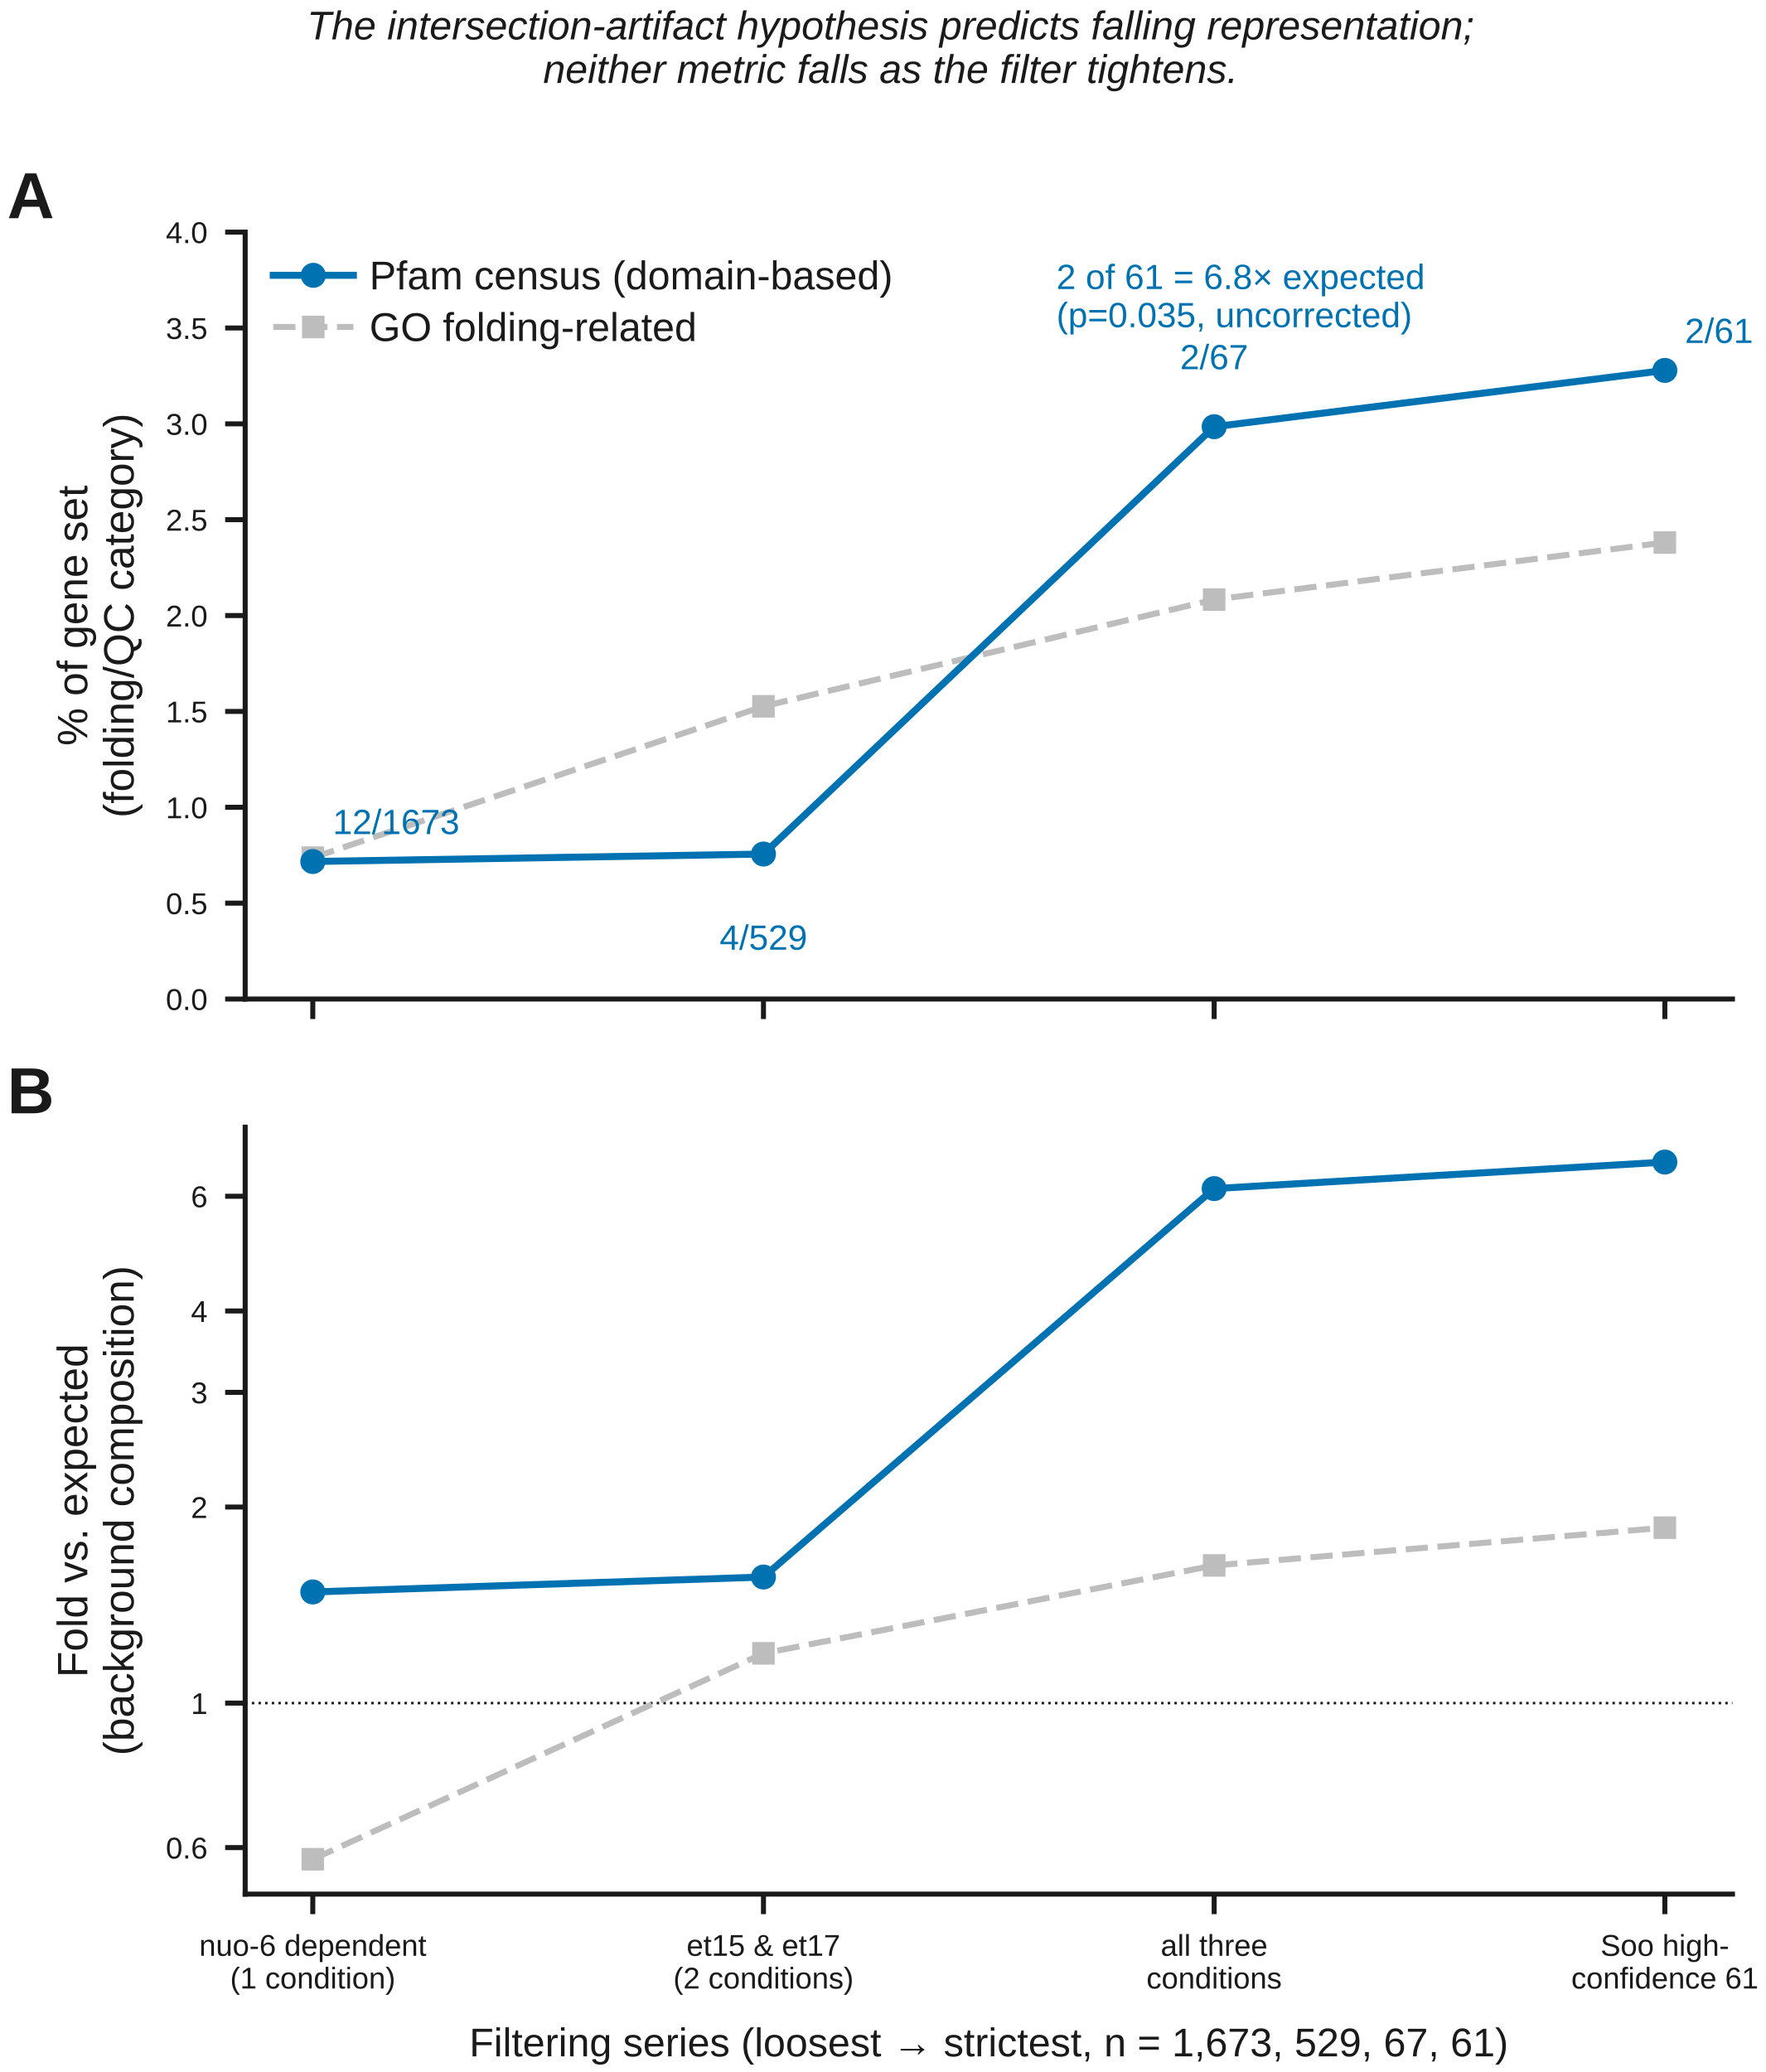
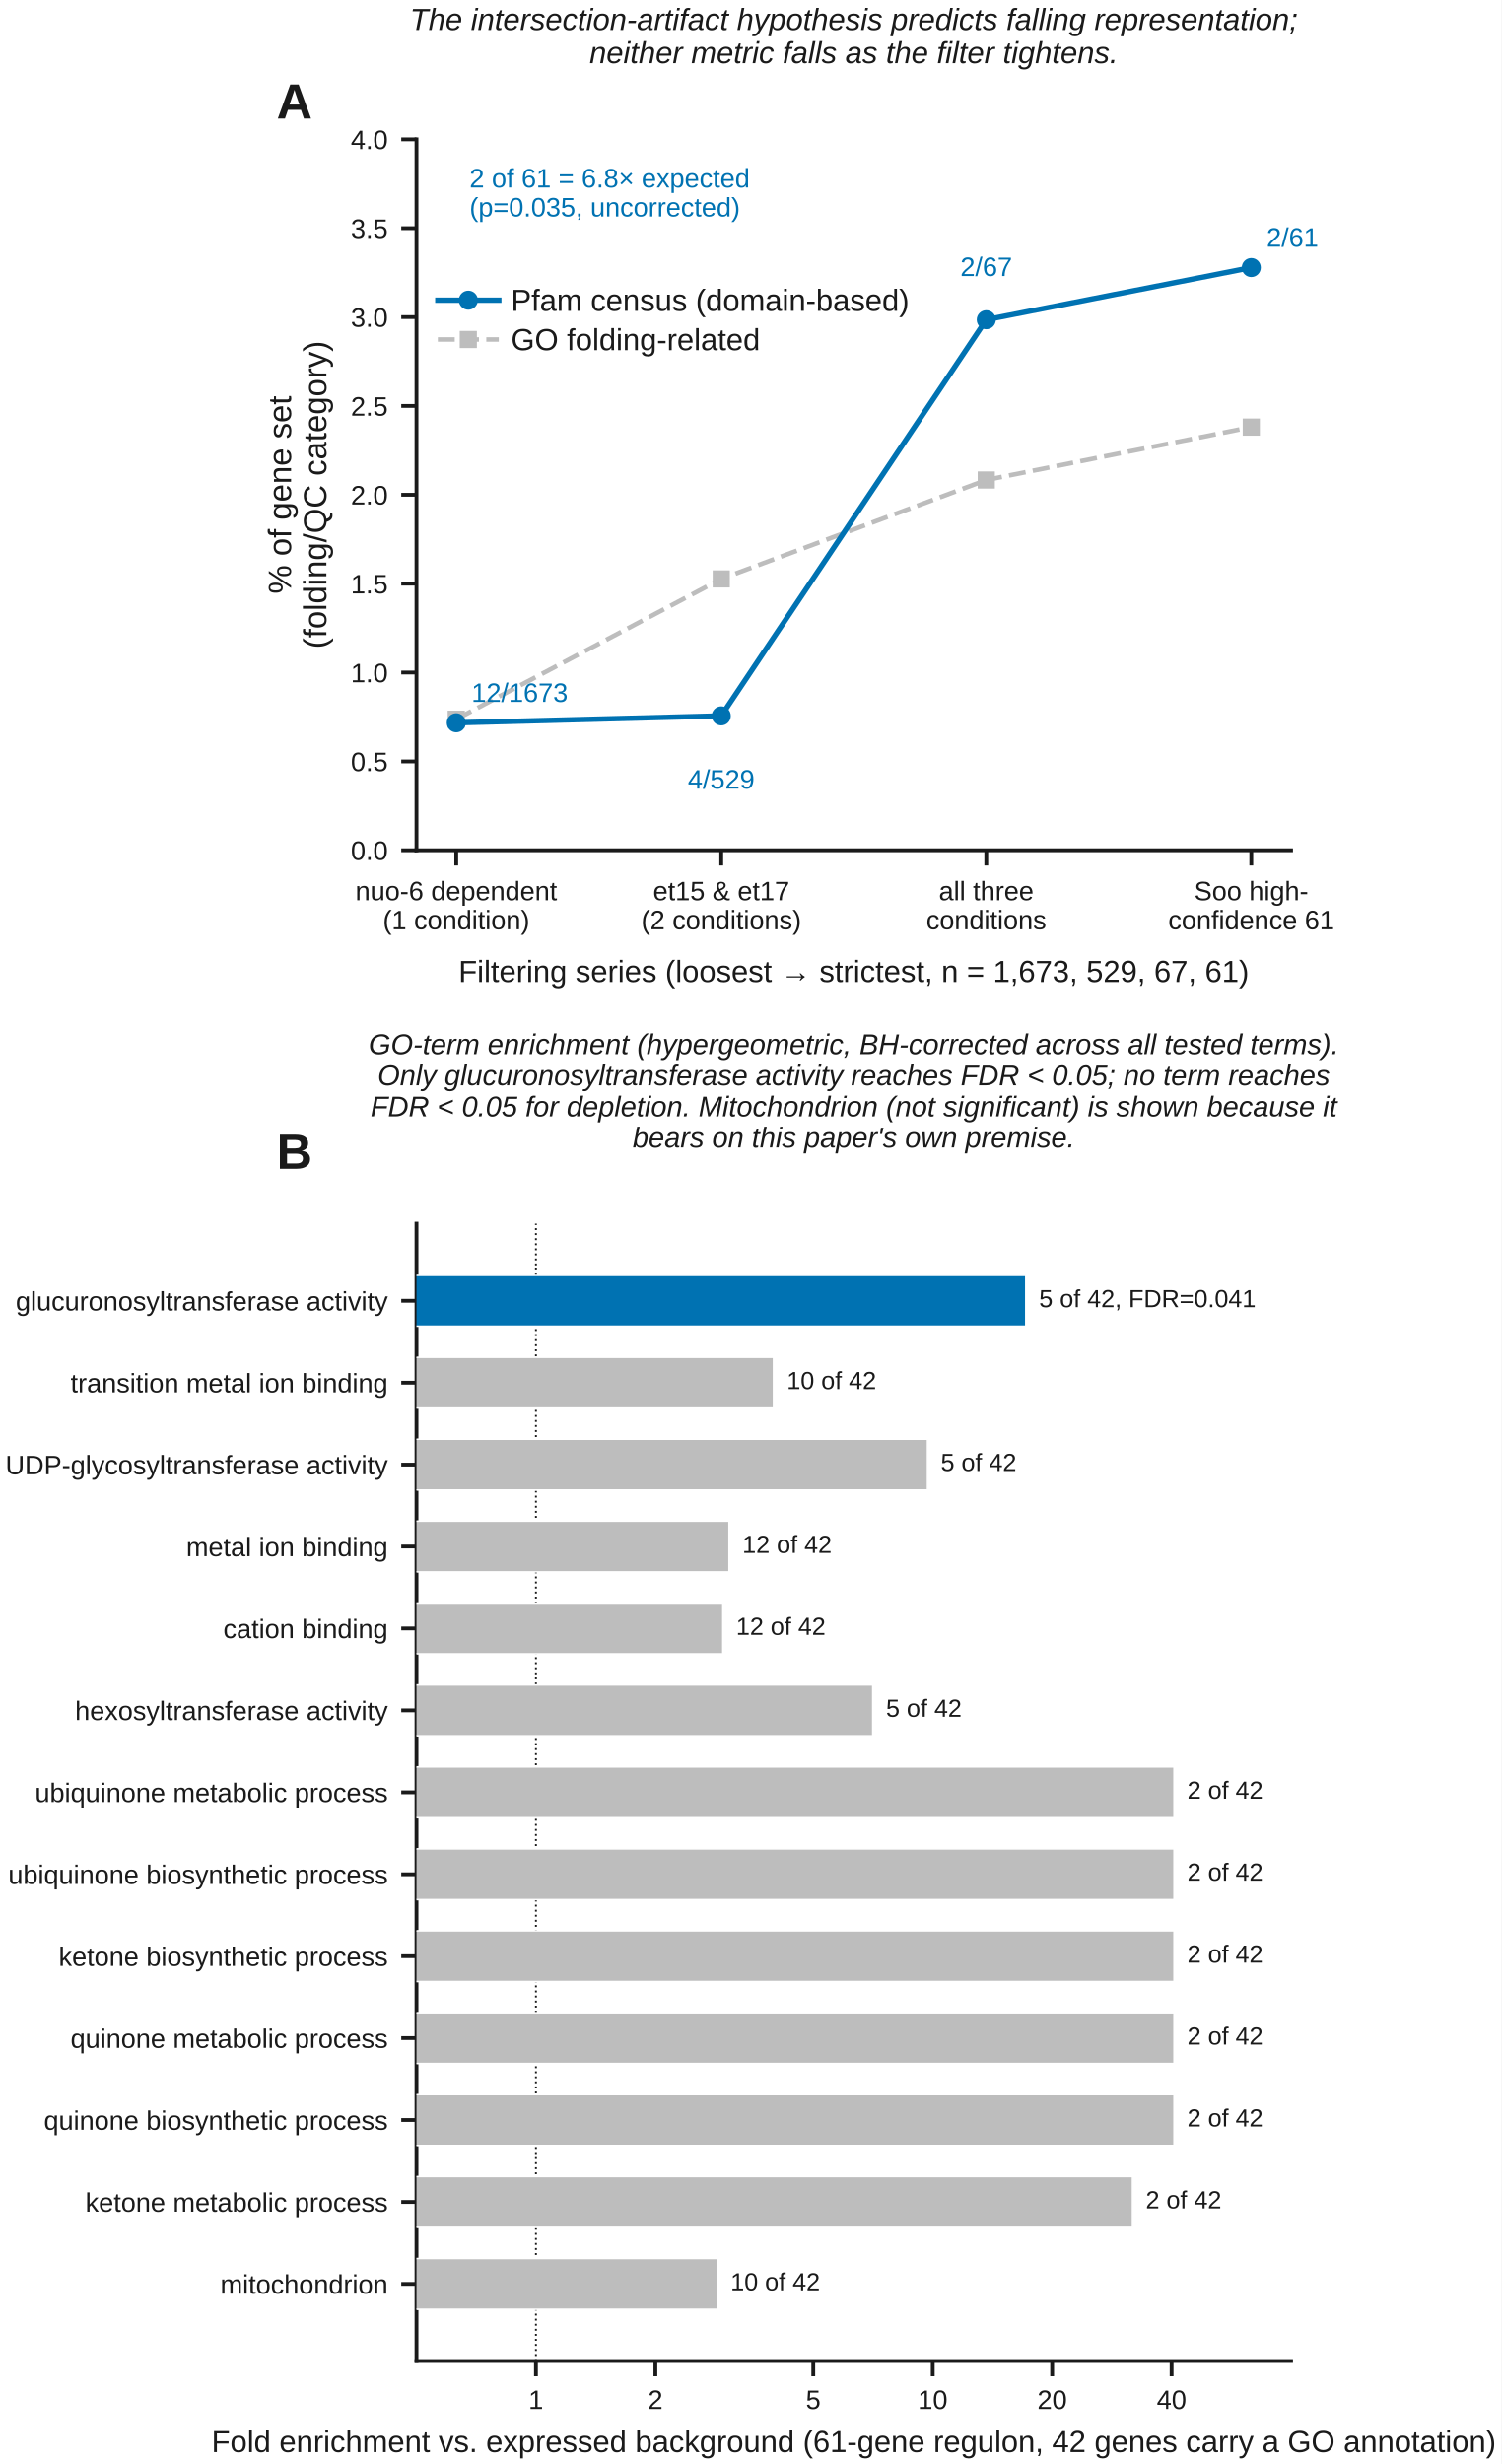
- <svg xmlns="http://www.w3.org/2000/svg" xmlns:xlink="http://www.w3.org/1999/xlink" width="352.48pt" height="413.603pt" viewBox="0 0 352.48 413.603" version="1.1">
+ <svg xmlns="http://www.w3.org/2000/svg" xmlns:xlink="http://www.w3.org/1999/xlink" width="394.018pt" height="646.592pt" viewBox="0 0 394.018 646.592" version="1.1">
  <defs>
    <style type="text/css">*{stroke-linejoin: round; stroke-linecap: butt}</style>
  </defs>
  <g id="figure_1">
    <g id="patch_1">
-       <path d="M 0 413.603  L 352.48 413.603  L 352.48 0  L 0 0  z " style="fill: #ffffff" />
+       <path d="M 0 646.592  L 394.018 646.592  L 394.018 0  L 0 0  z " style="fill: #ffffff" />
    </g>
    <g id="axes_1">
      <g id="patch_2">
-         <path d="M 48.946 199.421  L 345.857 199.421  L 345.857 46.334  L 48.946 46.334  z " style="fill: #ffffff" />
+         <path d="M 109.298 223.118  L 338.803 223.118  L 338.803 36.571  L 109.298 36.571  z " style="fill: #ffffff" />
      </g>
      <g id="matplotlib.axis_1">
        <g id="xtick_1">
          <g id="line2d_1">
            <defs>
-               <path id="m7f5054df95" d="M 0 0  L 0 4  " style="stroke: #1a1a1a" />
+               <path id="m5f5eab39fe" d="M 0 0  L 0 4  " style="stroke: #1a1a1a" />
            </defs>
            <g>
-               <use xlink:href="#m7f5054df95" x="62.442" y="199.421" style="fill: #1a1a1a; stroke: #1a1a1a" />
-             </g>
+               <use xlink:href="#m5f5eab39fe" x="119.73" y="223.118" style="fill: #1a1a1a; stroke: #1a1a1a" />
+             </g>
+           </g>
+           <g id="text_1">
+             <text style="font-size: 7px; font-family: 'Arial'; fill: #1a1a1a" transform="translate(93.26417 236.2387)">nuo-6 dependent</text>
+             <text style="font-size: 7px; font-family: 'Arial'; fill: #1a1a1a" transform="translate(100.4714 243.8574)">(1 condition)</text>
          </g>
        </g>
        <g id="xtick_2">
          <g id="line2d_2">
            <g>
-               <use xlink:href="#m7f5054df95" x="152.415" y="199.421" style="fill: #1a1a1a; stroke: #1a1a1a" />
-             </g>
+               <use xlink:href="#m5f5eab39fe" x="189.277" y="223.118" style="fill: #1a1a1a; stroke: #1a1a1a" />
+             </g>
+           </g>
+           <g id="text_2">
+             <text style="font-size: 7px; font-family: 'Arial'; fill: #1a1a1a" transform="translate(171.3753 236.2387)">et15 &amp; et17</text>
+             <text style="font-size: 7px; font-family: 'Arial'; fill: #1a1a1a" transform="translate(168.2685 243.8574)">(2 conditions)</text>
          </g>
        </g>
        <g id="xtick_3">
          <g id="line2d_3">
            <g>
-               <use xlink:href="#m7f5054df95" x="242.388" y="199.421" style="fill: #1a1a1a; stroke: #1a1a1a" />
-             </g>
+               <use xlink:href="#m5f5eab39fe" x="258.824" y="223.118" style="fill: #1a1a1a; stroke: #1a1a1a" />
+             </g>
+           </g>
+           <g id="text_3">
+             <text style="font-size: 7px; font-family: 'Arial'; fill: #1a1a1a" transform="translate(246.3736 236.2387)">all three</text>
+             <text style="font-size: 7px; font-family: 'Arial'; fill: #1a1a1a" transform="translate(243.065 243.8574)">conditions</text>
          </g>
        </g>
        <g id="xtick_4">
          <g id="line2d_4">
            <g>
-               <use xlink:href="#m7f5054df95" x="332.361" y="199.421" style="fill: #1a1a1a; stroke: #1a1a1a" />
-             </g>
-           </g>
+               <use xlink:href="#m5f5eab39fe" x="328.371" y="223.118" style="fill: #1a1a1a; stroke: #1a1a1a" />
+             </g>
+           </g>
+           <g id="text_4">
+             <text style="font-size: 7px; font-family: 'Arial'; fill: #1a1a1a" transform="translate(313.3897 236.2387)">Soo high-</text>
+             <text style="font-size: 7px; font-family: 'Arial'; fill: #1a1a1a" transform="translate(306.5784 243.8575)">confidence 61</text>
+           </g>
+         </g>
+         <g id="text_5">
+           <text style="font-size: 8px; font-family: 'Arial'; text-anchor: middle; fill: #1a1a1a" x="224.051" y="257.68" transform="rotate(-0 224.0508 257.6795)">Filtering series (loosest → strictest, n = 1,673, 529, 67, 61)</text>
        </g>
      </g>
      <g id="matplotlib.axis_2">
        <g id="ytick_1">
          <g id="line2d_5">
            <defs>
-               <path id="mc7b28909f6" d="M 0 0  L -4 0  " style="stroke: #1a1a1a" />
+               <path id="me3d85dd9b9" d="M 0 0  L -4 0  " style="stroke: #1a1a1a" />
            </defs>
            <g>
-               <use xlink:href="#mc7b28909f6" x="48.946" y="199.421" style="fill: #1a1a1a; stroke: #1a1a1a" />
-             </g>
-           </g>
-           <g id="text_1">
-             <text style="font-size: 6px; font-family: 'Arial'; text-anchor: end; fill: #1a1a1a" x="41.446" y="201.605" transform="rotate(-0 41.44573 201.605)">0.0</text>
+               <use xlink:href="#me3d85dd9b9" x="109.298" y="223.118" style="fill: #1a1a1a; stroke: #1a1a1a" />
+             </g>
+           </g>
+           <g id="text_6">
+             <text style="font-size: 7px; font-family: 'Arial'; text-anchor: end; fill: #1a1a1a" x="101.798" y="225.666" transform="rotate(-0 101.7981 225.666)">0.0</text>
          </g>
        </g>
        <g id="ytick_2">
          <g id="line2d_6">
            <g>
-               <use xlink:href="#mc7b28909f6" x="48.946" y="180.285" style="fill: #1a1a1a; stroke: #1a1a1a" />
-             </g>
-           </g>
-           <g id="text_2">
-             <text style="font-size: 6px; font-family: 'Arial'; text-anchor: end; fill: #1a1a1a" x="41.446" y="182.469" transform="rotate(-0 41.44573 182.4691)">0.5</text>
+               <use xlink:href="#me3d85dd9b9" x="109.298" y="199.8" style="fill: #1a1a1a; stroke: #1a1a1a" />
+             </g>
+           </g>
+           <g id="text_7">
+             <text style="font-size: 7px; font-family: 'Arial'; text-anchor: end; fill: #1a1a1a" x="101.798" y="202.348" transform="rotate(-0 101.7981 202.3476)">0.5</text>
          </g>
        </g>
        <g id="ytick_3">
          <g id="line2d_7">
            <g>
-               <use xlink:href="#mc7b28909f6" x="48.946" y="161.149" style="fill: #1a1a1a; stroke: #1a1a1a" />
-             </g>
-           </g>
-           <g id="text_3">
-             <text style="font-size: 6px; font-family: 'Arial'; text-anchor: end; fill: #1a1a1a" x="41.446" y="163.333" transform="rotate(-0 41.44573 163.3332)">1.0</text>
+               <use xlink:href="#me3d85dd9b9" x="109.298" y="176.481" style="fill: #1a1a1a; stroke: #1a1a1a" />
+             </g>
+           </g>
+           <g id="text_8">
+             <text style="font-size: 7px; font-family: 'Arial'; text-anchor: end; fill: #1a1a1a" x="101.798" y="179.029" transform="rotate(-0 101.7981 179.0293)">1.0</text>
          </g>
        </g>
        <g id="ytick_4">
          <g id="line2d_8">
            <g>
-               <use xlink:href="#mc7b28909f6" x="48.946" y="142.013" style="fill: #1a1a1a; stroke: #1a1a1a" />
-             </g>
-           </g>
-           <g id="text_4">
-             <text style="font-size: 6px; font-family: 'Arial'; text-anchor: end; fill: #1a1a1a" x="41.446" y="144.197" transform="rotate(-0 41.44573 144.1973)">1.5</text>
+               <use xlink:href="#me3d85dd9b9" x="109.298" y="153.163" style="fill: #1a1a1a; stroke: #1a1a1a" />
+             </g>
+           </g>
+           <g id="text_9">
+             <text style="font-size: 7px; font-family: 'Arial'; text-anchor: end; fill: #1a1a1a" x="101.798" y="155.711" transform="rotate(-0 101.7981 155.7109)">1.5</text>
          </g>
        </g>
        <g id="ytick_5">
          <g id="line2d_9">
            <g>
-               <use xlink:href="#mc7b28909f6" x="48.946" y="122.877" style="fill: #1a1a1a; stroke: #1a1a1a" />
-             </g>
-           </g>
-           <g id="text_5">
-             <text style="font-size: 6px; font-family: 'Arial'; text-anchor: end; fill: #1a1a1a" x="41.446" y="125.061" transform="rotate(-0 41.44573 125.0614)">2.0</text>
+               <use xlink:href="#me3d85dd9b9" x="109.298" y="129.844" style="fill: #1a1a1a; stroke: #1a1a1a" />
+             </g>
+           </g>
+           <g id="text_10">
+             <text style="font-size: 7px; font-family: 'Arial'; text-anchor: end; fill: #1a1a1a" x="101.798" y="132.393" transform="rotate(-0 101.7981 132.3925)">2.0</text>
          </g>
        </g>
        <g id="ytick_6">
          <g id="line2d_10">
            <g>
-               <use xlink:href="#mc7b28909f6" x="48.946" y="103.741" style="fill: #1a1a1a; stroke: #1a1a1a" />
-             </g>
-           </g>
-           <g id="text_6">
-             <text style="font-size: 6px; font-family: 'Arial'; text-anchor: end; fill: #1a1a1a" x="41.446" y="105.925" transform="rotate(-0 41.44573 105.9255)">2.5</text>
+               <use xlink:href="#me3d85dd9b9" x="109.298" y="106.526" style="fill: #1a1a1a; stroke: #1a1a1a" />
+             </g>
+           </g>
+           <g id="text_11">
+             <text style="font-size: 7px; font-family: 'Arial'; text-anchor: end; fill: #1a1a1a" x="101.798" y="109.074" transform="rotate(-0 101.7981 109.0742)">2.5</text>
          </g>
        </g>
        <g id="ytick_7">
          <g id="line2d_11">
            <g>
-               <use xlink:href="#mc7b28909f6" x="48.946" y="84.606" style="fill: #1a1a1a; stroke: #1a1a1a" />
-             </g>
-           </g>
-           <g id="text_7">
-             <text style="font-size: 6px; font-family: 'Arial'; text-anchor: end; fill: #1a1a1a" x="41.446" y="86.79" transform="rotate(-0 41.44573 86.78959)">3.0</text>
+               <use xlink:href="#me3d85dd9b9" x="109.298" y="83.208" style="fill: #1a1a1a; stroke: #1a1a1a" />
+             </g>
+           </g>
+           <g id="text_12">
+             <text style="font-size: 7px; font-family: 'Arial'; text-anchor: end; fill: #1a1a1a" x="101.798" y="85.756" transform="rotate(-0 101.7981 85.75583)">3.0</text>
          </g>
        </g>
        <g id="ytick_8">
          <g id="line2d_12">
            <g>
-               <use xlink:href="#mc7b28909f6" x="48.946" y="65.47" style="fill: #1a1a1a; stroke: #1a1a1a" />
-             </g>
-           </g>
-           <g id="text_8">
-             <text style="font-size: 6px; font-family: 'Arial'; text-anchor: end; fill: #1a1a1a" x="41.446" y="67.654" transform="rotate(-0 41.44573 67.65369)">3.5</text>
+               <use xlink:href="#me3d85dd9b9" x="109.298" y="59.889" style="fill: #1a1a1a; stroke: #1a1a1a" />
+             </g>
+           </g>
+           <g id="text_13">
+             <text style="font-size: 7px; font-family: 'Arial'; text-anchor: end; fill: #1a1a1a" x="101.798" y="62.437" transform="rotate(-0 101.7981 62.43747)">3.5</text>
          </g>
        </g>
        <g id="ytick_9">
          <g id="line2d_13">
            <g>
-               <use xlink:href="#mc7b28909f6" x="48.946" y="46.334" style="fill: #1a1a1a; stroke: #1a1a1a" />
-             </g>
-           </g>
-           <g id="text_9">
-             <text style="font-size: 6px; font-family: 'Arial'; text-anchor: end; fill: #1a1a1a" x="41.446" y="48.518" transform="rotate(-0 41.44573 48.51778)">4.0</text>
-           </g>
-         </g>
-         <g id="text_10">
-           <text style="font-size: 8.5px; font-family: 'Arial'; fill: #1a1a1a" transform="translate(17.42346 148.8654) rotate(-90)">% of gene set</text>
-           <text style="font-size: 8.5px; font-family: 'Arial'; fill: #1a1a1a" transform="translate(26.67966 163.2663) rotate(-90)">(folding/QC category)</text>
+               <use xlink:href="#me3d85dd9b9" x="109.298" y="36.571" style="fill: #1a1a1a; stroke: #1a1a1a" />
+             </g>
+           </g>
+           <g id="text_14">
+             <text style="font-size: 7px; font-family: 'Arial'; text-anchor: end; fill: #1a1a1a" x="101.798" y="39.119" transform="rotate(-0 101.7981 39.11911)">4.0</text>
+           </g>
+         </g>
+         <g id="text_15">
+           <text style="font-size: 8.5px; font-family: 'Arial'; fill: #1a1a1a" transform="translate(76.38585 155.8325) rotate(-90)">% of gene set</text>
+           <text style="font-size: 8.5px; font-family: 'Arial'; fill: #1a1a1a" transform="translate(85.64206 170.2334) rotate(-90)">(folding/QC category)</text>
        </g>
      </g>
      <g id="line2d_14">
-         <path d="M 62.442 171.202  L 152.415 140.991  L 242.388 119.688  L 332.361 108.298  " clip-path="url(#p3348a97d31)" style="fill: none; stroke-dasharray: 4.44,1.92; stroke-dashoffset: 0; stroke: #bdbdbd; stroke-width: 1.2" />
+         <path d="M 119.73 188.731  L 189.277 151.917  L 258.824 125.958  L 328.371 112.078  " clip-path="url(#pf75c0ddd5b)" style="fill: none; stroke-dasharray: 4.44,1.92; stroke-dashoffset: 0; stroke: #bdbdbd; stroke-width: 1.2" />
        <defs>
-           <path id="m462b8d0fd3" d="M -1.75 1.75  L 1.75 1.75  L 1.75 -1.75  L -1.75 -1.75  z " style="stroke: #bdbdbd; stroke-linejoin: miter" />
+           <path id="mf9f30dc789" d="M -1.75 1.75  L 1.75 1.75  L 1.75 -1.75  L -1.75 -1.75  z " style="stroke: #bdbdbd; stroke-linejoin: miter" />
        </defs>
-         <g clip-path="url(#p3348a97d31)">
-           <use xlink:href="#m462b8d0fd3" x="62.442" y="171.202" style="fill: #bdbdbd; stroke: #bdbdbd; stroke-linejoin: miter" />
-           <use xlink:href="#m462b8d0fd3" x="152.415" y="140.991" style="fill: #bdbdbd; stroke: #bdbdbd; stroke-linejoin: miter" />
-           <use xlink:href="#m462b8d0fd3" x="242.388" y="119.688" style="fill: #bdbdbd; stroke: #bdbdbd; stroke-linejoin: miter" />
-           <use xlink:href="#m462b8d0fd3" x="332.361" y="108.298" style="fill: #bdbdbd; stroke: #bdbdbd; stroke-linejoin: miter" />
+         <g clip-path="url(#pf75c0ddd5b)">
+           <use xlink:href="#mf9f30dc789" x="119.73" y="188.731" style="fill: #bdbdbd; stroke: #bdbdbd; stroke-linejoin: miter" />
+           <use xlink:href="#mf9f30dc789" x="189.277" y="151.917" style="fill: #bdbdbd; stroke: #bdbdbd; stroke-linejoin: miter" />
+           <use xlink:href="#mf9f30dc789" x="258.824" y="125.958" style="fill: #bdbdbd; stroke: #bdbdbd; stroke-linejoin: miter" />
+           <use xlink:href="#mf9f30dc789" x="328.371" y="112.078" style="fill: #bdbdbd; stroke: #bdbdbd; stroke-linejoin: miter" />
        </g>
      </g>
      <g id="patch_3">
-         <path d="M 48.946 199.421  L 48.946 46.334  " style="fill: none; stroke: #1a1a1a; stroke-linejoin: miter; stroke-linecap: square" />
+         <path d="M 109.298 223.118  L 109.298 36.571  " style="fill: none; stroke: #1a1a1a; stroke-linejoin: miter; stroke-linecap: square" />
      </g>
      <g id="patch_4">
-         <path d="M 48.946 199.421  L 345.857 199.421  " style="fill: none; stroke: #1a1a1a; stroke-linejoin: miter; stroke-linecap: square" />
+         <path d="M 109.298 223.118  L 338.803 223.118  " style="fill: none; stroke: #1a1a1a; stroke-linejoin: miter; stroke-linecap: square" />
      </g>
      <g id="line2d_15">
-         <path d="M 62.442 171.97  L 152.415 170.482  L 242.388 85.177  L 332.361 73.94  " clip-path="url(#p3348a97d31)" style="fill: none; stroke: #0072b2; stroke-width: 1.4; stroke-linecap: square" />
+         <path d="M 119.73 189.667  L 189.277 187.854  L 258.824 83.904  L 328.371 70.211  " clip-path="url(#pf75c0ddd5b)" style="fill: none; stroke: #0072b2; stroke-width: 1.4; stroke-linecap: square" />
        <defs>
-           <path id="mee9c7cde25" d="M 0 2  C 0.53 2 1.039 1.789 1.414 1.414  C 1.789 1.039 2 0.53 2 0  C 2 -0.53 1.789 -1.039 1.414 -1.414  C 1.039 -1.789 0.53 -2 0 -2  C -0.53 -2 -1.039 -1.789 -1.414 -1.414  C -1.789 -1.039 -2 -0.53 -2 0  C -2 0.53 -1.789 1.039 -1.414 1.414  C -1.039 1.789 -0.53 2 0 2  z " style="stroke: #0072b2" />
+           <path id="mfb4715462c" d="M 0 2  C 0.53 2 1.039 1.789 1.414 1.414  C 1.789 1.039 2 0.53 2 0  C 2 -0.53 1.789 -1.039 1.414 -1.414  C 1.039 -1.789 0.53 -2 0 -2  C -0.53 -2 -1.039 -1.789 -1.414 -1.414  C -1.789 -1.039 -2 -0.53 -2 0  C -2 0.53 -1.789 1.039 -1.414 1.414  C -1.039 1.789 -0.53 2 0 2  z " style="stroke: #0072b2" />
        </defs>
-         <g clip-path="url(#p3348a97d31)">
-           <use xlink:href="#mee9c7cde25" x="62.442" y="171.97" style="fill: #0072b2; stroke: #0072b2" />
-           <use xlink:href="#mee9c7cde25" x="152.415" y="170.482" style="fill: #0072b2; stroke: #0072b2" />
-           <use xlink:href="#mee9c7cde25" x="242.388" y="85.177" style="fill: #0072b2; stroke: #0072b2" />
-           <use xlink:href="#mee9c7cde25" x="332.361" y="73.94" style="fill: #0072b2; stroke: #0072b2" />
-         </g>
-       </g>
-       <g id="text_11">
-         <text style="font-size: 7px; font-family: 'Arial'; text-anchor: start; fill: #0072b2" x="66.442" y="166.496" transform="rotate(-0 66.44168 166.4964)">12/1673</text>
-       </g>
-       <g id="text_12">
-         <text style="font-size: 7px; font-family: 'Arial'; text-anchor: middle; fill: #0072b2" x="152.415" y="189.578" transform="rotate(-0 152.4147 189.5781)">4/529</text>
-       </g>
-       <g id="text_13">
-         <text style="font-size: 7px; font-family: 'Arial'; text-anchor: middle; fill: #0072b2" x="242.388" y="73.704" transform="rotate(-0 242.3876 73.70359)">2/67</text>
-       </g>
-       <g id="text_14">
-         <text style="font-size: 7px; font-family: 'Arial'; text-anchor: start; fill: #0072b2" x="336.361" y="68.466" transform="rotate(-0 336.3606 68.46645)">2/61</text>
-       </g>
-       <g id="text_15">
-         <text style="font-size: 7px; font-family: 'Arial'; fill: #0072b2" transform="translate(210.8971 57.69532)">2 of 61 = 6.8× expected</text>
-         <text style="font-size: 7px; font-family: 'Arial'; fill: #0072b2" transform="translate(210.8971 65.31397)">(p=0.035, uncorrected)</text>
+         <g clip-path="url(#pf75c0ddd5b)">
+           <use xlink:href="#mfb4715462c" x="119.73" y="189.667" style="fill: #0072b2; stroke: #0072b2" />
+           <use xlink:href="#mfb4715462c" x="189.277" y="187.854" style="fill: #0072b2; stroke: #0072b2" />
+           <use xlink:href="#mfb4715462c" x="258.824" y="83.904" style="fill: #0072b2; stroke: #0072b2" />
+           <use xlink:href="#mfb4715462c" x="328.371" y="70.211" style="fill: #0072b2; stroke: #0072b2" />
+         </g>
      </g>
      <g id="text_16">
-         <text style="font-weight: 700; font-size: 13px; font-family: 'Arial'; text-anchor: start; fill: #1a1a1a" x="1.44" y="43.551" transform="rotate(-0 1.44 43.55108)">A</text>
+         <text style="font-size: 7px; font-family: 'Arial'; text-anchor: start; fill: #0072b2" x="123.73" y="184.193" transform="rotate(-0 123.7302 184.1934)">12/1673</text>
+       </g>
+       <g id="text_17">
+         <text style="font-size: 7px; font-family: 'Arial'; text-anchor: middle; fill: #0072b2" x="189.277" y="206.95" transform="rotate(-0 189.2773 206.95)">4/529</text>
+       </g>
+       <g id="text_18">
+         <text style="font-size: 7px; font-family: 'Arial'; text-anchor: middle; fill: #0072b2" x="258.824" y="72.431" transform="rotate(-0 258.8243 72.43066)">2/67</text>
+       </g>
+       <g id="text_19">
+         <text style="font-size: 7px; font-family: 'Arial'; text-anchor: start; fill: #0072b2" x="332.371" y="64.737" transform="rotate(-0 332.3714 64.73747)">2/61</text>
+       </g>
+       <g id="text_20">
+         <text style="font-size: 7px; font-family: 'Arial'; fill: #0072b2" transform="translate(123.2075 49.18737)">2 of 61 = 6.8× expected</text>
+         <text style="font-size: 7px; font-family: 'Arial'; fill: #0072b2" transform="translate(123.2075 56.80602)">(p=0.035, uncorrected)</text>
+       </g>
+       <g id="text_21">
+         <text style="font-weight: 700; font-size: 13px; font-family: 'Arial'; text-anchor: start; fill: #1a1a1a" x="72.577" y="31.112" transform="rotate(-0 72.57727 31.11162)">A</text>
+       </g>
+       <g id="text_22">
+         <text style="font-style: italic; font-size: 8px; font-family: 'Arial'; fill: #1a1a1a" transform="translate(107.5552 7.863828)">The intersection-artifact hypothesis predicts falling representation;</text>
+         <text style="font-style: italic; font-size: 8px; font-family: 'Arial'; fill: #1a1a1a" transform="translate(154.692 16.57102)">neither metric falls as the filter tightens.</text>
      </g>
      <g id="legend_1">
        <g id="line2d_16">
-           <path d="M 54.546 54.958  L 62.546 54.958  L 70.546 54.958  " style="fill: none; stroke: #0072b2; stroke-width: 1.4; stroke-linecap: square" />
+           <path d="M 114.898 78.774  L 122.898 78.774  L 130.898 78.774  " style="fill: none; stroke: #0072b2; stroke-width: 1.4; stroke-linecap: square" />
          <g>
-             <use xlink:href="#mee9c7cde25" x="62.546" y="54.958" style="fill: #0072b2; stroke: #0072b2" />
-           </g>
-         </g>
-         <g id="text_17">
-           <text style="font-size: 8px; font-family: 'Arial'; text-anchor: start; fill: #1a1a1a" x="73.746" y="57.758" transform="rotate(-0 73.74573 57.75792)">Pfam census (domain-based)</text>
+             <use xlink:href="#mfb4715462c" x="122.898" y="78.774" style="fill: #0072b2; stroke: #0072b2" />
+           </g>
+         </g>
+         <g id="text_23">
+           <text style="font-size: 8px; font-family: 'Arial'; text-anchor: start; fill: #1a1a1a" x="134.098" y="81.574" transform="rotate(-0 134.0981 81.57367)">Pfam census (domain-based)</text>
        </g>
        <g id="line2d_17">
-           <path d="M 54.546 65.27  L 62.546 65.27  L 70.546 65.27  " style="fill: none; stroke-dasharray: 4.44,1.92; stroke-dashoffset: 0; stroke: #bdbdbd; stroke-width: 1.2" />
+           <path d="M 114.898 89.086  L 122.898 89.086  L 130.898 89.086  " style="fill: none; stroke-dasharray: 4.44,1.92; stroke-dashoffset: 0; stroke: #bdbdbd; stroke-width: 1.2" />
          <g>
-             <use xlink:href="#m462b8d0fd3" x="62.546" y="65.27" style="fill: #bdbdbd; stroke: #bdbdbd; stroke-linejoin: miter" />
-           </g>
-         </g>
-         <g id="text_18">
-           <text style="font-size: 8px; font-family: 'Arial'; text-anchor: start; fill: #1a1a1a" x="73.746" y="68.07" transform="rotate(-0 73.74573 68.07042)">GO folding-related</text>
+             <use xlink:href="#mf9f30dc789" x="122.898" y="89.086" style="fill: #bdbdbd; stroke: #bdbdbd; stroke-linejoin: miter" />
+           </g>
+         </g>
+         <g id="text_24">
+           <text style="font-size: 8px; font-family: 'Arial'; text-anchor: start; fill: #1a1a1a" x="134.098" y="91.886" transform="rotate(-0 134.0981 91.88617)">GO folding-related</text>
        </g>
      </g>
    </g>
    <g id="axes_2">
      <g id="patch_5">
-         <path d="M 48.946 378.094  L 345.857 378.094  L 345.857 225.007  L 48.946 225.007  z " style="fill: #ffffff" />
+         <path d="M 109.298 619.57  L 338.803 619.57  L 338.803 321.095  L 109.298 321.095  z " style="fill: #ffffff" />
      </g>
      <g id="line2d_18">
-         <path d="M 48.946 339.966  L 345.857 339.966  " clip-path="url(#p13c46fcc45)" style="fill: none; stroke-dasharray: 0.5,0.825; stroke-dashoffset: 0; stroke: #1a1a1a; stroke-width: 0.5" />
+         <path d="M 140.643 619.57  L 140.643 321.095  " clip-path="url(#pc187ad6517)" style="fill: none; stroke-dasharray: 0.5,0.825; stroke-dashoffset: 0; stroke: #1a1a1a; stroke-width: 0.5" />
      </g>
      <g id="matplotlib.axis_3">
        <g id="xtick_5">
          <g id="line2d_19">
            <g>
-               <use xlink:href="#m7f5054df95" x="62.442" y="378.094" style="fill: #1a1a1a; stroke: #1a1a1a" />
-             </g>
-           </g>
-           <g id="text_19">
-             <text style="font-size: 6px; font-family: 'Arial'; fill: #1a1a1a" transform="translate(39.75653 390.4119)">nuo-6 dependent</text>
-             <text style="font-size: 6px; font-family: 'Arial'; fill: #1a1a1a" transform="translate(45.93418 396.9421)">(1 condition)</text>
+               <use xlink:href="#m5f5eab39fe" x="140.643" y="619.57" style="fill: #1a1a1a; stroke: #1a1a1a" />
+             </g>
+           </g>
+           <g id="text_25">
+             <text style="font-size: 7px; font-family: 'Arial'; text-anchor: middle; fill: #1a1a1a" x="140.643" y="632.166" transform="rotate(-0 140.6431 632.1659)">1</text>
          </g>
        </g>
        <g id="xtick_6">
          <g id="line2d_20">
            <g>
-               <use xlink:href="#m7f5054df95" x="152.415" y="378.094" style="fill: #1a1a1a; stroke: #1a1a1a" />
-             </g>
-           </g>
-           <g id="text_20">
-             <text style="font-size: 6px; font-family: 'Arial'; fill: #1a1a1a" transform="translate(137.0701 390.4119)">et15 &amp; et17</text>
-             <text style="font-size: 6px; font-family: 'Arial'; fill: #1a1a1a" transform="translate(134.4072 396.9421)">(2 conditions)</text>
+               <use xlink:href="#m5f5eab39fe" x="171.988" y="619.57" style="fill: #1a1a1a; stroke: #1a1a1a" />
+             </g>
+           </g>
+           <g id="text_26">
+             <text style="font-size: 7px; font-family: 'Arial'; text-anchor: middle; fill: #1a1a1a" x="171.988" y="632.166" transform="rotate(-0 171.988 632.1659)">2</text>
          </g>
        </g>
        <g id="xtick_7">
          <g id="line2d_21">
            <g>
-               <use xlink:href="#m7f5054df95" x="242.388" y="378.094" style="fill: #1a1a1a; stroke: #1a1a1a" />
-             </g>
-           </g>
-           <g id="text_21">
-             <text style="font-size: 6px; font-family: 'Arial'; fill: #1a1a1a" transform="translate(231.7156 390.4119)">all three</text>
-             <text style="font-size: 6px; font-family: 'Arial'; fill: #1a1a1a" transform="translate(228.8797 396.9421)">conditions</text>
+               <use xlink:href="#m5f5eab39fe" x="213.424" y="619.57" style="fill: #1a1a1a; stroke: #1a1a1a" />
+             </g>
+           </g>
+           <g id="text_27">
+             <text style="font-size: 7px; font-family: 'Arial'; text-anchor: middle; fill: #1a1a1a" x="213.424" y="632.166" transform="rotate(-0 213.4237 632.1659)">5</text>
          </g>
        </g>
        <g id="xtick_8">
          <g id="line2d_22">
            <g>
-               <use xlink:href="#m7f5054df95" x="332.361" y="378.094" style="fill: #1a1a1a; stroke: #1a1a1a" />
-             </g>
-           </g>
-           <g id="text_22">
-             <text style="font-size: 6px; font-family: 'Arial'; fill: #1a1a1a" transform="translate(319.5192 390.4119)">Soo high-</text>
-             <text style="font-size: 6px; font-family: 'Arial'; fill: #1a1a1a" transform="translate(313.6809 396.9423)">confidence 61</text>
-           </g>
-         </g>
-         <g id="text_23">
-           <text style="font-size: 8px; font-family: 'Arial'; text-anchor: middle; fill: #1a1a1a" x="197.401" y="410.479" transform="rotate(-0 197.4012 410.4789)">Filtering series (loosest → strictest, n = 1,673, 529, 67, 61)</text>
+               <use xlink:href="#m5f5eab39fe" x="244.769" y="619.57" style="fill: #1a1a1a; stroke: #1a1a1a" />
+             </g>
+           </g>
+           <g id="text_28">
+             <text style="font-size: 7px; font-family: 'Arial'; text-anchor: middle; fill: #1a1a1a" x="244.769" y="632.166" transform="rotate(-0 244.7687 632.1659)">10</text>
+           </g>
+         </g>
+         <g id="xtick_9">
+           <g id="line2d_23">
+             <g>
+               <use xlink:href="#m5f5eab39fe" x="276.114" y="619.57" style="fill: #1a1a1a; stroke: #1a1a1a" />
+             </g>
+           </g>
+           <g id="text_29">
+             <text style="font-size: 7px; font-family: 'Arial'; text-anchor: middle; fill: #1a1a1a" x="276.114" y="632.166" transform="rotate(-0 276.1136 632.1659)">20</text>
+           </g>
+         </g>
+         <g id="xtick_10">
+           <g id="line2d_24">
+             <g>
+               <use xlink:href="#m5f5eab39fe" x="307.459" y="619.57" style="fill: #1a1a1a; stroke: #1a1a1a" />
+             </g>
+           </g>
+           <g id="text_30">
+             <text style="font-size: 7px; font-family: 'Arial'; text-anchor: middle; fill: #1a1a1a" x="307.459" y="632.166" transform="rotate(-0 307.4585 632.1659)">40</text>
+           </g>
+         </g>
+         <g id="text_31">
+           <text style="font-size: 8px; font-family: 'Arial'; text-anchor: middle; fill: #1a1a1a" x="224.051" y="643.468" transform="rotate(-0 224.0508 643.4678)">Fold enrichment vs. expressed background (61-gene regulon, 42 genes carry a GO annotation)</text>
        </g>
      </g>
      <g id="matplotlib.axis_4">
        <g id="ytick_10">
-           <g id="line2d_23">
-             <g>
-               <use xlink:href="#mc7b28909f6" x="48.946" y="368.81" style="fill: #1a1a1a; stroke: #1a1a1a" />
-             </g>
-           </g>
-           <g id="text_24">
-             <text style="font-size: 6px; font-family: 'Arial'; text-anchor: end; fill: #1a1a1a" x="41.446" y="370.994" transform="rotate(-0 41.44573 370.994)">0.6</text>
+           <g id="line2d_25">
+             <g>
+               <use xlink:href="#me3d85dd9b9" x="109.298" y="341.327" style="fill: #1a1a1a; stroke: #1a1a1a" />
+             </g>
+           </g>
+           <g id="text_32">
+             <text style="font-size: 7px; font-family: 'Arial'; text-anchor: end; fill: #1a1a1a" x="101.798" y="343.875" transform="rotate(-0 101.7981 343.8751)">glucuronosyltransferase activity</text>
          </g>
        </g>
        <g id="ytick_11">
-           <g id="line2d_24">
-             <g>
-               <use xlink:href="#mc7b28909f6" x="48.946" y="339.966" style="fill: #1a1a1a; stroke: #1a1a1a" />
-             </g>
-           </g>
-           <g id="text_25">
-             <text style="font-size: 6px; font-family: 'Arial'; text-anchor: end; fill: #1a1a1a" x="41.446" y="342.15" transform="rotate(-0 41.44573 342.15)">1</text>
+           <g id="line2d_26">
+             <g>
+               <use xlink:href="#me3d85dd9b9" x="109.298" y="362.828" style="fill: #1a1a1a; stroke: #1a1a1a" />
+             </g>
+           </g>
+           <g id="text_33">
+             <text style="font-size: 7px; font-family: 'Arial'; text-anchor: end; fill: #1a1a1a" x="101.798" y="365.376" transform="rotate(-0 101.7981 365.376)">transition metal ion binding</text>
          </g>
        </g>
        <g id="ytick_12">
-           <g id="line2d_25">
-             <g>
-               <use xlink:href="#mc7b28909f6" x="48.946" y="300.827" style="fill: #1a1a1a; stroke: #1a1a1a" />
-             </g>
-           </g>
-           <g id="text_26">
-             <text style="font-size: 6px; font-family: 'Arial'; text-anchor: end; fill: #1a1a1a" x="41.446" y="303.011" transform="rotate(-0 41.44573 303.0111)">2</text>
+           <g id="line2d_27">
+             <g>
+               <use xlink:href="#me3d85dd9b9" x="109.298" y="384.329" style="fill: #1a1a1a; stroke: #1a1a1a" />
+             </g>
+           </g>
+           <g id="text_34">
+             <text style="font-size: 7px; font-family: 'Arial'; text-anchor: end; fill: #1a1a1a" x="101.798" y="386.877" transform="rotate(-0 101.7981 386.8769)">UDP-glycosyltransferase activity</text>
          </g>
        </g>
        <g id="ytick_13">
-           <g id="line2d_26">
-             <g>
-               <use xlink:href="#mc7b28909f6" x="48.946" y="277.932" style="fill: #1a1a1a; stroke: #1a1a1a" />
-             </g>
-           </g>
-           <g id="text_27">
-             <text style="font-size: 6px; font-family: 'Arial'; text-anchor: end; fill: #1a1a1a" x="41.446" y="280.116" transform="rotate(-0 41.44573 280.1162)">3</text>
+           <g id="line2d_28">
+             <g>
+               <use xlink:href="#me3d85dd9b9" x="109.298" y="405.83" style="fill: #1a1a1a; stroke: #1a1a1a" />
+             </g>
+           </g>
+           <g id="text_35">
+             <text style="font-size: 7px; font-family: 'Arial'; text-anchor: end; fill: #1a1a1a" x="101.798" y="408.378" transform="rotate(-0 101.7981 408.3777)">metal ion binding</text>
          </g>
        </g>
        <g id="ytick_14">
-           <g id="line2d_27">
-             <g>
-               <use xlink:href="#mc7b28909f6" x="48.946" y="261.688" style="fill: #1a1a1a; stroke: #1a1a1a" />
-             </g>
-           </g>
-           <g id="text_28">
-             <text style="font-size: 6px; font-family: 'Arial'; text-anchor: end; fill: #1a1a1a" x="41.446" y="263.872" transform="rotate(-0 41.44573 263.8721)">4</text>
+           <g id="line2d_29">
+             <g>
+               <use xlink:href="#me3d85dd9b9" x="109.298" y="427.331" style="fill: #1a1a1a; stroke: #1a1a1a" />
+             </g>
+           </g>
+           <g id="text_36">
+             <text style="font-size: 7px; font-family: 'Arial'; text-anchor: end; fill: #1a1a1a" x="101.798" y="429.879" transform="rotate(-0 101.7981 429.8786)">cation binding</text>
          </g>
        </g>
        <g id="ytick_15">
-           <g id="line2d_28">
-             <g>
-               <use xlink:href="#mc7b28909f6" x="48.946" y="238.793" style="fill: #1a1a1a; stroke: #1a1a1a" />
-             </g>
-           </g>
-           <g id="text_29">
-             <text style="font-size: 6px; font-family: 'Arial'; text-anchor: end; fill: #1a1a1a" x="41.446" y="240.977" transform="rotate(-0 41.44573 240.9773)">6</text>
-           </g>
-         </g>
-         <g id="text_30">
-           <text style="font-size: 8.5px; font-family: 'Arial'; fill: #1a1a1a" transform="translate(17.42844 334.8571) rotate(-90)">Fold vs. expected</text>
-           <text style="font-size: 8.5px; font-family: 'Arial'; fill: #1a1a1a" transform="translate(26.67966 350.4466) rotate(-90)">(background composition)</text>
-         </g>
-       </g>
-       <g id="line2d_29">
-         <path d="M 62.442 371.135  L 152.415 330.037  L 242.388 312.485  L 332.361 304.945  " clip-path="url(#p13c46fcc45)" style="fill: none; stroke-dasharray: 4.44,1.92; stroke-dashoffset: 0; stroke: #bdbdbd; stroke-width: 1.2" />
-         <g clip-path="url(#p13c46fcc45)">
-           <use xlink:href="#m462b8d0fd3" x="62.442" y="371.135" style="fill: #bdbdbd; stroke: #bdbdbd; stroke-linejoin: miter" />
-           <use xlink:href="#m462b8d0fd3" x="152.415" y="330.037" style="fill: #bdbdbd; stroke: #bdbdbd; stroke-linejoin: miter" />
-           <use xlink:href="#m462b8d0fd3" x="242.388" y="312.485" style="fill: #bdbdbd; stroke: #bdbdbd; stroke-linejoin: miter" />
-           <use xlink:href="#m462b8d0fd3" x="332.361" y="304.945" style="fill: #bdbdbd; stroke: #bdbdbd; stroke-linejoin: miter" />
+           <g id="line2d_30">
+             <g>
+               <use xlink:href="#me3d85dd9b9" x="109.298" y="448.831" style="fill: #1a1a1a; stroke: #1a1a1a" />
+             </g>
+           </g>
+           <g id="text_37">
+             <text style="font-size: 7px; font-family: 'Arial'; text-anchor: end; fill: #1a1a1a" x="101.798" y="451.379" transform="rotate(-0 101.7981 451.3795)">hexosyltransferase activity</text>
+           </g>
+         </g>
+         <g id="ytick_16">
+           <g id="line2d_31">
+             <g>
+               <use xlink:href="#me3d85dd9b9" x="109.298" y="470.332" style="fill: #1a1a1a; stroke: #1a1a1a" />
+             </g>
+           </g>
+           <g id="text_38">
+             <text style="font-size: 7px; font-family: 'Arial'; text-anchor: end; fill: #1a1a1a" x="101.798" y="472.88" transform="rotate(-0 101.7981 472.8803)">ubiquinone metabolic process</text>
+           </g>
+         </g>
+         <g id="ytick_17">
+           <g id="line2d_32">
+             <g>
+               <use xlink:href="#me3d85dd9b9" x="109.298" y="491.833" style="fill: #1a1a1a; stroke: #1a1a1a" />
+             </g>
+           </g>
+           <g id="text_39">
+             <text style="font-size: 7px; font-family: 'Arial'; text-anchor: end; fill: #1a1a1a" x="101.798" y="494.381" transform="rotate(-0 101.7981 494.3812)">ubiquinone biosynthetic process</text>
+           </g>
+         </g>
+         <g id="ytick_18">
+           <g id="line2d_33">
+             <g>
+               <use xlink:href="#me3d85dd9b9" x="109.298" y="513.334" style="fill: #1a1a1a; stroke: #1a1a1a" />
+             </g>
+           </g>
+           <g id="text_40">
+             <text style="font-size: 7px; font-family: 'Arial'; text-anchor: end; fill: #1a1a1a" x="101.798" y="515.882" transform="rotate(-0 101.7981 515.8821)">ketone biosynthetic process</text>
+           </g>
+         </g>
+         <g id="ytick_19">
+           <g id="line2d_34">
+             <g>
+               <use xlink:href="#me3d85dd9b9" x="109.298" y="534.835" style="fill: #1a1a1a; stroke: #1a1a1a" />
+             </g>
+           </g>
+           <g id="text_41">
+             <text style="font-size: 7px; font-family: 'Arial'; text-anchor: end; fill: #1a1a1a" x="101.798" y="537.383" transform="rotate(-0 101.7981 537.3829)">quinone metabolic process</text>
+           </g>
+         </g>
+         <g id="ytick_20">
+           <g id="line2d_35">
+             <g>
+               <use xlink:href="#me3d85dd9b9" x="109.298" y="556.336" style="fill: #1a1a1a; stroke: #1a1a1a" />
+             </g>
+           </g>
+           <g id="text_42">
+             <text style="font-size: 7px; font-family: 'Arial'; text-anchor: end; fill: #1a1a1a" x="101.798" y="558.884" transform="rotate(-0 101.7981 558.8838)">quinone biosynthetic process</text>
+           </g>
+         </g>
+         <g id="ytick_21">
+           <g id="line2d_36">
+             <g>
+               <use xlink:href="#me3d85dd9b9" x="109.298" y="577.837" style="fill: #1a1a1a; stroke: #1a1a1a" />
+             </g>
+           </g>
+           <g id="text_43">
+             <text style="font-size: 7px; font-family: 'Arial'; text-anchor: end; fill: #1a1a1a" x="101.798" y="580.385" transform="rotate(-0 101.7981 580.3846)">ketone metabolic process</text>
+           </g>
+         </g>
+         <g id="ytick_22">
+           <g id="line2d_37">
+             <g>
+               <use xlink:href="#me3d85dd9b9" x="109.298" y="599.337" style="fill: #1a1a1a; stroke: #1a1a1a" />
+             </g>
+           </g>
+           <g id="text_44">
+             <text style="font-size: 7px; font-family: 'Arial'; text-anchor: end; fill: #1a1a1a" x="101.798" y="601.886" transform="rotate(-0 101.7981 601.8855)">mitochondrion</text>
+           </g>
        </g>
      </g>
      <g id="patch_6">
-         <path d="M 48.946 378.094  L 48.946 225.007  " style="fill: none; stroke: #1a1a1a; stroke-linejoin: miter; stroke-linecap: square" />
+         <path d="M 109.298 619.57  L 109.298 321.095  " style="fill: none; stroke: #1a1a1a; stroke-linejoin: miter; stroke-linecap: square" />
      </g>
      <g id="patch_7">
-         <path d="M 48.946 378.094  L 345.857 378.094  " style="fill: none; stroke: #1a1a1a; stroke-linejoin: miter; stroke-linecap: square" />
-       </g>
-       <g id="line2d_30">
-         <path d="M 62.442 317.778  L 152.415 314.798  L 242.388 237.263  L 332.361 231.965  " clip-path="url(#p13c46fcc45)" style="fill: none; stroke: #0072b2; stroke-width: 1.4; stroke-linecap: square" />
-         <g clip-path="url(#p13c46fcc45)">
-           <use xlink:href="#mee9c7cde25" x="62.442" y="317.778" style="fill: #0072b2; stroke: #0072b2" />
-           <use xlink:href="#mee9c7cde25" x="152.415" y="314.798" style="fill: #0072b2; stroke: #0072b2" />
-           <use xlink:href="#mee9c7cde25" x="242.388" y="237.263" style="fill: #0072b2; stroke: #0072b2" />
-           <use xlink:href="#mee9c7cde25" x="332.361" y="231.965" style="fill: #0072b2; stroke: #0072b2" />
-         </g>
-       </g>
-       <g id="text_31">
-         <text style="font-weight: 700; font-size: 13px; font-family: 'Arial'; text-anchor: start; fill: #1a1a1a" x="1.44" y="222.224" transform="rotate(-0 1.44 222.2241)">B</text>
-       </g>
-     </g>
-     <g id="text_32">
-       <text style="font-style: italic; font-size: 8px; font-family: 'Arial'; fill: #1a1a1a" transform="translate(61.28759 7.863828)">The intersection-artifact hypothesis predicts falling representation;</text>
-       <text style="font-style: italic; font-size: 8px; font-family: 'Arial'; fill: #1a1a1a" transform="translate(108.4245 16.57102)">neither metric falls as the filter tightens.</text>
+         <path d="M 109.298 619.57  L 338.803 619.57  " style="fill: none; stroke: #1a1a1a; stroke-linejoin: miter; stroke-linecap: square" />
+       </g>
+       <g id="patch_8">
+         <path d="M -103984.961 334.662  L 269.196 334.662  L 269.196 347.992  L -103984.961 347.992  z " clip-path="url(#pc187ad6517)" style="fill: #0072b2; stroke: #ffffff; stroke-width: 0.4; stroke-linejoin: miter" />
+       </g>
+       <g id="patch_9">
+         <path d="M -103984.961 356.163  L 202.994 356.163  L 202.994 369.493  L -103984.961 369.493  z " clip-path="url(#pc187ad6517)" style="fill: #bdbdbd; stroke: #ffffff; stroke-width: 0.4; stroke-linejoin: miter" />
+       </g>
+       <g id="patch_10">
+         <path d="M -103984.961 377.664  L 243.395 377.664  L 243.395 390.994  L -103984.961 390.994  z " clip-path="url(#pc187ad6517)" style="fill: #bdbdbd; stroke: #ffffff; stroke-width: 0.4; stroke-linejoin: miter" />
+       </g>
+       <g id="patch_11">
+         <path d="M -103984.961 399.164  L 191.321 399.164  L 191.321 412.495  L -103984.961 412.495  z " clip-path="url(#pc187ad6517)" style="fill: #bdbdbd; stroke: #ffffff; stroke-width: 0.4; stroke-linejoin: miter" />
+       </g>
+       <g id="patch_12">
+         <path d="M -103984.961 420.665  L 189.693 420.665  L 189.693 433.996  L -103984.961 433.996  z " clip-path="url(#pc187ad6517)" style="fill: #bdbdbd; stroke: #ffffff; stroke-width: 0.4; stroke-linejoin: miter" />
+       </g>
+       <g id="patch_13">
+         <path d="M -103984.961 442.166  L 229.03 442.166  L 229.03 455.497  L -103984.961 455.497  z " clip-path="url(#pc187ad6517)" style="fill: #bdbdbd; stroke: #ffffff; stroke-width: 0.4; stroke-linejoin: miter" />
+       </g>
+       <g id="patch_14">
+         <path d="M -103984.961 463.667  L 308.095 463.667  L 308.095 476.997  L -103984.961 476.997  z " clip-path="url(#pc187ad6517)" style="fill: #bdbdbd; stroke: #ffffff; stroke-width: 0.4; stroke-linejoin: miter" />
+       </g>
+       <g id="patch_15">
+         <path d="M -103984.961 485.168  L 308.095 485.168  L 308.095 498.498  L -103984.961 498.498  z " clip-path="url(#pc187ad6517)" style="fill: #bdbdbd; stroke: #ffffff; stroke-width: 0.4; stroke-linejoin: miter" />
+       </g>
+       <g id="patch_16">
+         <path d="M -103984.961 506.669  L 308.095 506.669  L 308.095 519.999  L -103984.961 519.999  z " clip-path="url(#pc187ad6517)" style="fill: #bdbdbd; stroke: #ffffff; stroke-width: 0.4; stroke-linejoin: miter" />
+       </g>
+       <g id="patch_17">
+         <path d="M -103984.961 528.17  L 308.095 528.17  L 308.095 541.5  L -103984.961 541.5  z " clip-path="url(#pc187ad6517)" style="fill: #bdbdbd; stroke: #ffffff; stroke-width: 0.4; stroke-linejoin: miter" />
+       </g>
+       <g id="patch_18">
+         <path d="M -103984.961 549.67  L 308.095 549.67  L 308.095 563.001  L -103984.961 563.001  z " clip-path="url(#pc187ad6517)" style="fill: #bdbdbd; stroke: #ffffff; stroke-width: 0.4; stroke-linejoin: miter" />
+       </g>
+       <g id="patch_19">
+         <path d="M -103984.961 571.171  L 297.19 571.171  L 297.19 584.502  L -103984.961 584.502  z " clip-path="url(#pc187ad6517)" style="fill: #bdbdbd; stroke: #ffffff; stroke-width: 0.4; stroke-linejoin: miter" />
+       </g>
+       <g id="patch_20">
+         <path d="M -103984.961 592.672  L 188.228 592.672  L 188.228 606.003  L -103984.961 606.003  z " clip-path="url(#pc187ad6517)" style="fill: #bdbdbd; stroke: #ffffff; stroke-width: 0.4; stroke-linejoin: miter" />
+       </g>
+       <g id="text_45">
+         <text style="font-size: 6.5px; font-family: 'Arial'; text-anchor: start; fill: #1a1a1a" x="272.676" y="343.009" transform="rotate(-0 272.6761 343.0092)">5 of 42, FDR=0.041</text>
+       </g>
+       <g id="text_46">
+         <text style="font-size: 6.5px; font-family: 'Arial'; text-anchor: start; fill: #1a1a1a" x="206.474" y="364.51" transform="rotate(-0 206.4738 364.51)">10 of 42</text>
+       </g>
+       <g id="text_47">
+         <text style="font-size: 6.5px; font-family: 'Arial'; text-anchor: start; fill: #1a1a1a" x="246.875" y="386.011" transform="rotate(-0 246.8754 386.0109)">5 of 42</text>
+       </g>
+       <g id="text_48">
+         <text style="font-size: 6.5px; font-family: 'Arial'; text-anchor: start; fill: #1a1a1a" x="194.802" y="407.512" transform="rotate(-0 194.8016 407.5118)">12 of 42</text>
+       </g>
+       <g id="text_49">
+         <text style="font-size: 6.5px; font-family: 'Arial'; text-anchor: start; fill: #1a1a1a" x="193.174" y="429.013" transform="rotate(-0 193.1737 429.0126)">12 of 42</text>
+       </g>
+       <g id="text_50">
+         <text style="font-size: 6.5px; font-family: 'Arial'; text-anchor: start; fill: #1a1a1a" x="232.51" y="450.513" transform="rotate(-0 232.5103 450.5135)">5 of 42</text>
+       </g>
+       <g id="text_51">
+         <text style="font-size: 6.5px; font-family: 'Arial'; text-anchor: start; fill: #1a1a1a" x="311.575" y="472.014" transform="rotate(-0 311.5754 472.0144)">2 of 42</text>
+       </g>
+       <g id="text_52">
+         <text style="font-size: 6.5px; font-family: 'Arial'; text-anchor: start; fill: #1a1a1a" x="311.575" y="493.515" transform="rotate(-0 311.5754 493.5152)">2 of 42</text>
+       </g>
+       <g id="text_53">
+         <text style="font-size: 6.5px; font-family: 'Arial'; text-anchor: start; fill: #1a1a1a" x="311.575" y="515.016" transform="rotate(-0 311.5754 515.0161)">2 of 42</text>
+       </g>
+       <g id="text_54">
+         <text style="font-size: 6.5px; font-family: 'Arial'; text-anchor: start; fill: #1a1a1a" x="311.575" y="536.517" transform="rotate(-0 311.5754 536.5169)">2 of 42</text>
+       </g>
+       <g id="text_55">
+         <text style="font-size: 6.5px; font-family: 'Arial'; text-anchor: start; fill: #1a1a1a" x="311.575" y="558.018" transform="rotate(-0 311.5754 558.0178)">2 of 42</text>
+       </g>
+       <g id="text_56">
+         <text style="font-size: 6.5px; font-family: 'Arial'; text-anchor: start; fill: #1a1a1a" x="300.67" y="579.519" transform="rotate(-0 300.6698 579.5187)">2 of 42</text>
+       </g>
+       <g id="text_57">
+         <text style="font-size: 6.5px; font-family: 'Arial'; text-anchor: start; fill: #1a1a1a" x="191.709" y="601.02" transform="rotate(-0 191.7086 601.0195)">10 of 42</text>
+       </g>
+       <g id="text_58">
+         <text style="font-weight: 700; font-size: 13px; font-family: 'Arial'; text-anchor: start; fill: #1a1a1a" x="72.577" y="306.681" transform="rotate(-0 72.57727 306.6811)">B</text>
+       </g>
+       <g id="text_59">
+         <text style="font-style: italic; font-size: 7.5px; font-family: 'Arial'; fill: #1a1a1a" transform="translate(96.7295 276.6058)">GO-term enrichment (hypergeometric, BH-corrected across all tested terms).</text>
+         <text style="font-style: italic; font-size: 7.5px; font-family: 'Arial'; fill: #1a1a1a" transform="translate(99.10723 284.7688)">Only glucuronosyltransferase activity reaches FDR &lt; 0.05; no term reaches</text>
+         <text style="font-style: italic; font-size: 7.5px; font-family: 'Arial'; fill: #1a1a1a" transform="translate(97.22169 292.9318)">FDR &lt; 0.05 for depletion. Mitochondrion (not significant) is shown because it</text>
+         <text style="font-style: italic; font-size: 7.5px; font-family: 'Arial'; fill: #1a1a1a" transform="translate(166.0178 301.0947)">bears on this paper's own premise.</text>
+       </g>
    </g>
  </g>
  <defs>
-     <clipPath id="p3348a97d31">
-       <rect x="48.946" y="46.334" width="296.911" height="153.087" />
+     <clipPath id="pf75c0ddd5b">
+       <rect x="109.298" y="36.571" width="229.505" height="186.547" />
    </clipPath>
-     <clipPath id="p13c46fcc45">
-       <rect x="48.946" y="225.007" width="296.911" height="153.087" />
+     <clipPath id="pc187ad6517">
+       <rect x="109.298" y="321.095" width="229.505" height="298.475" />
    </clipPath>
  </defs>
</svg>
